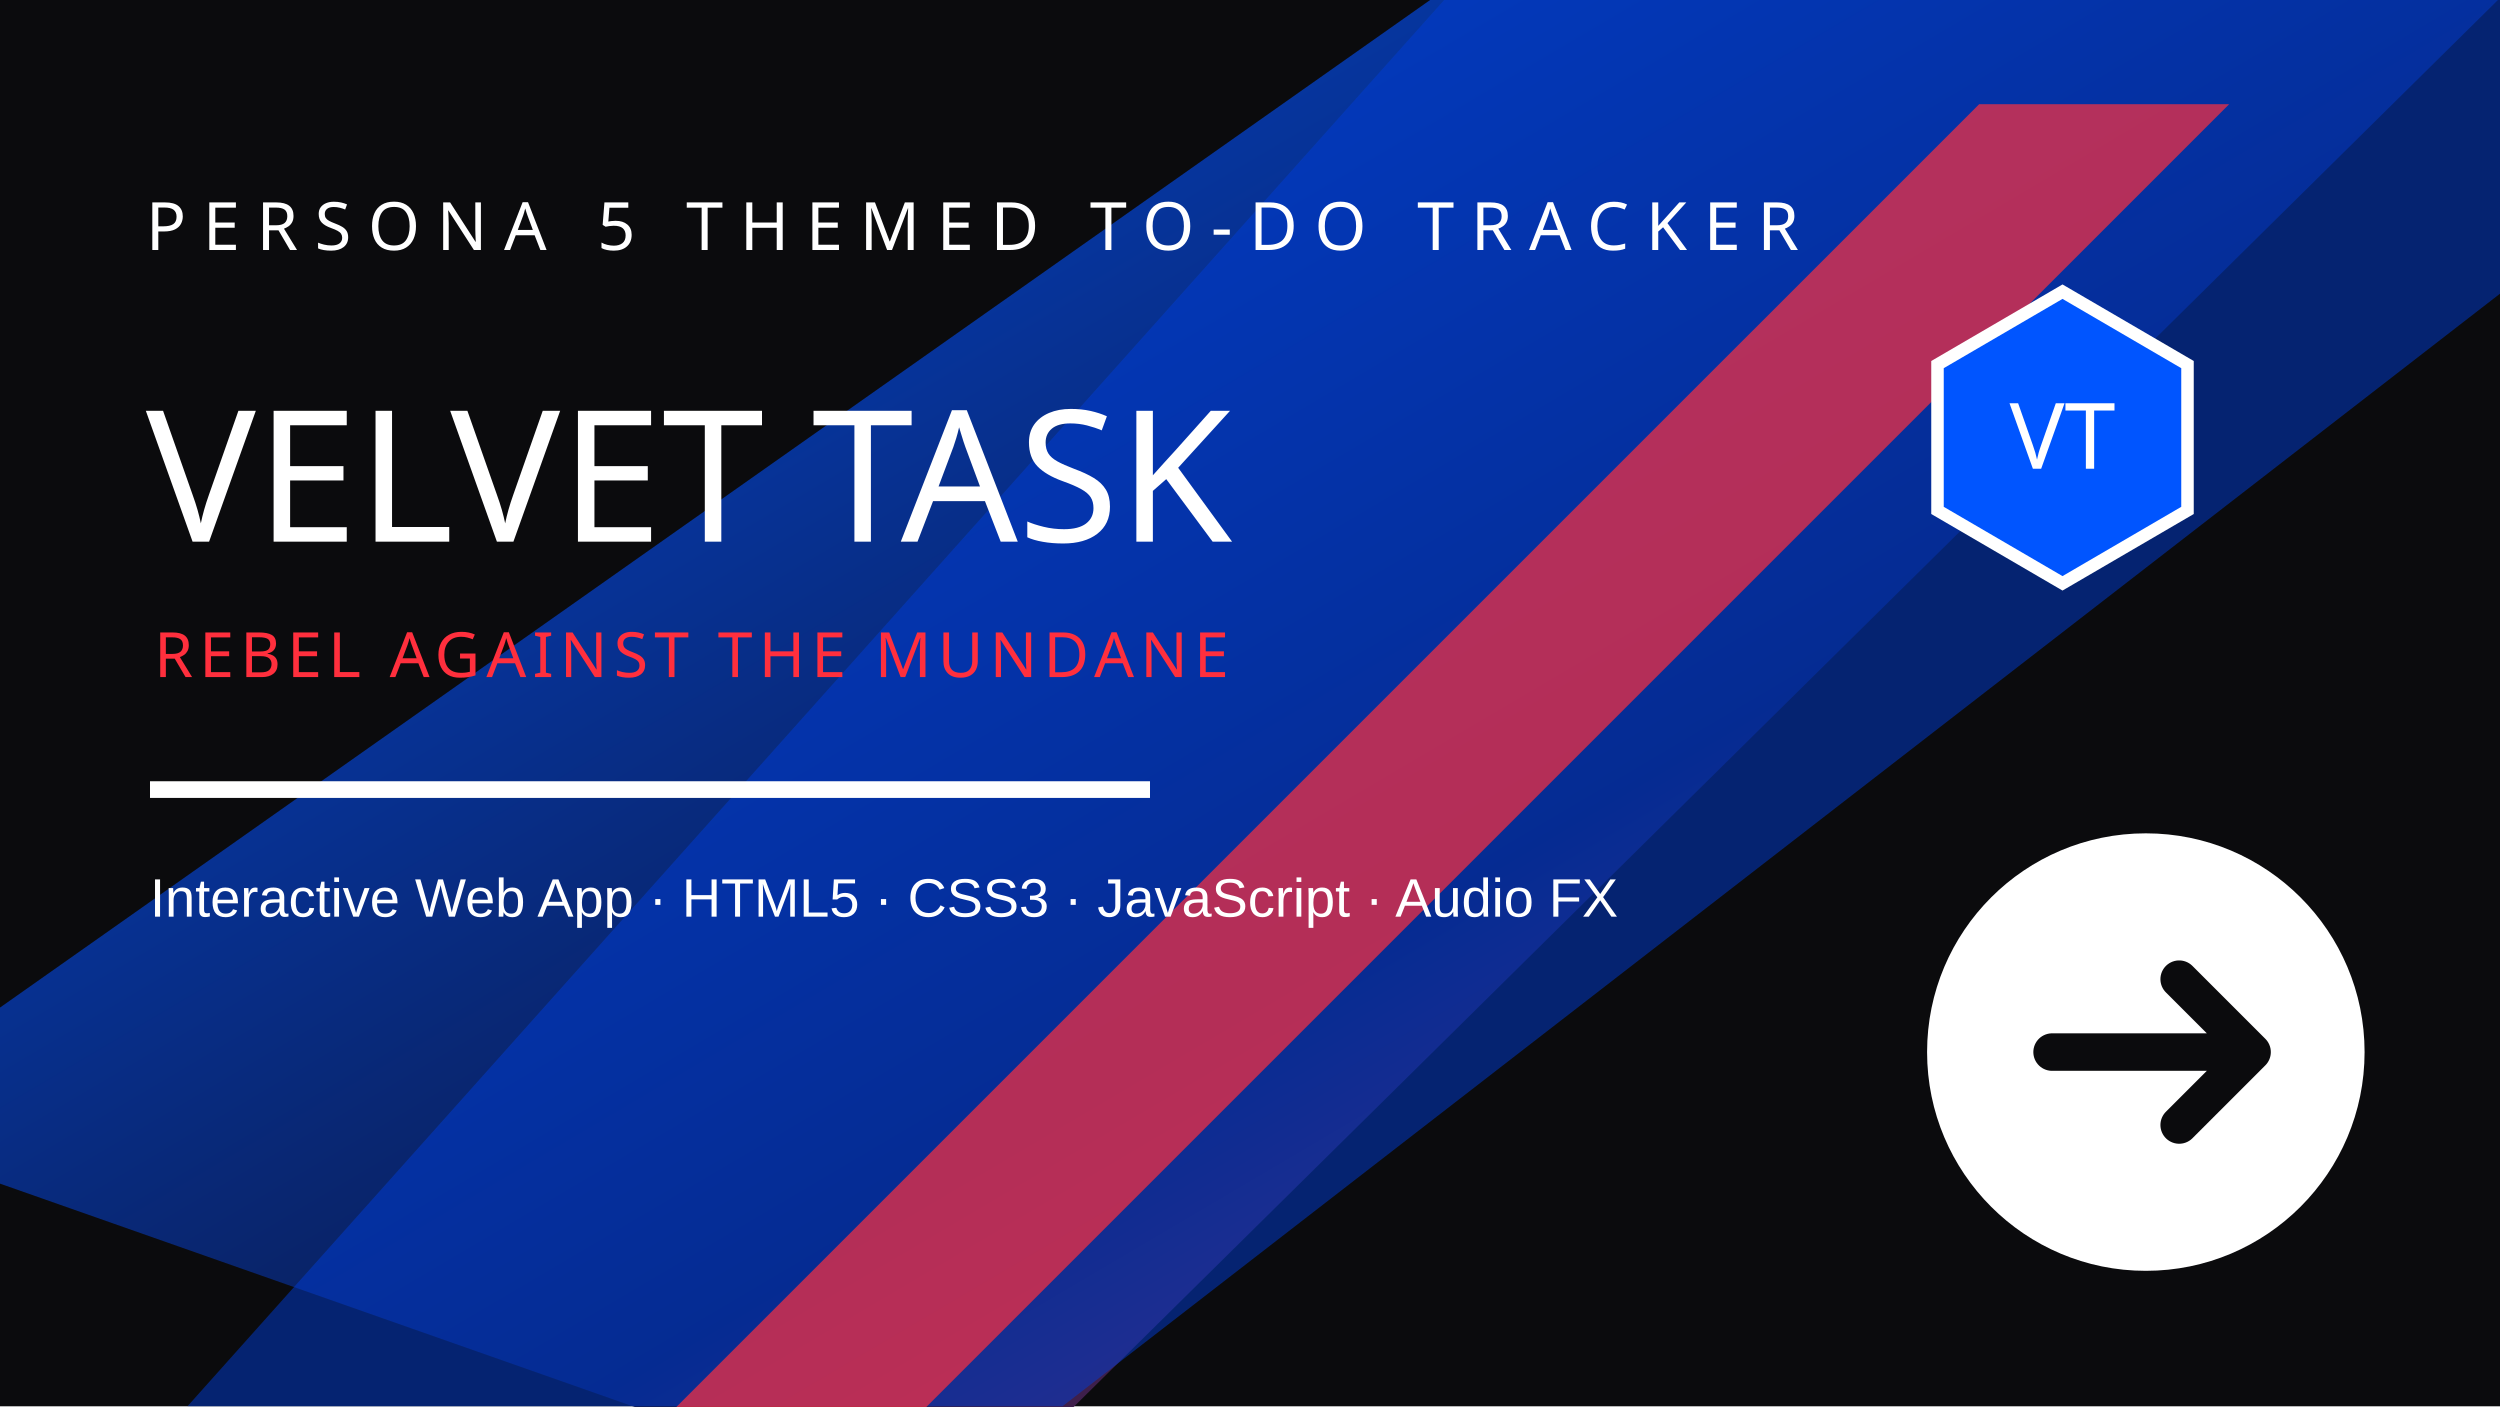
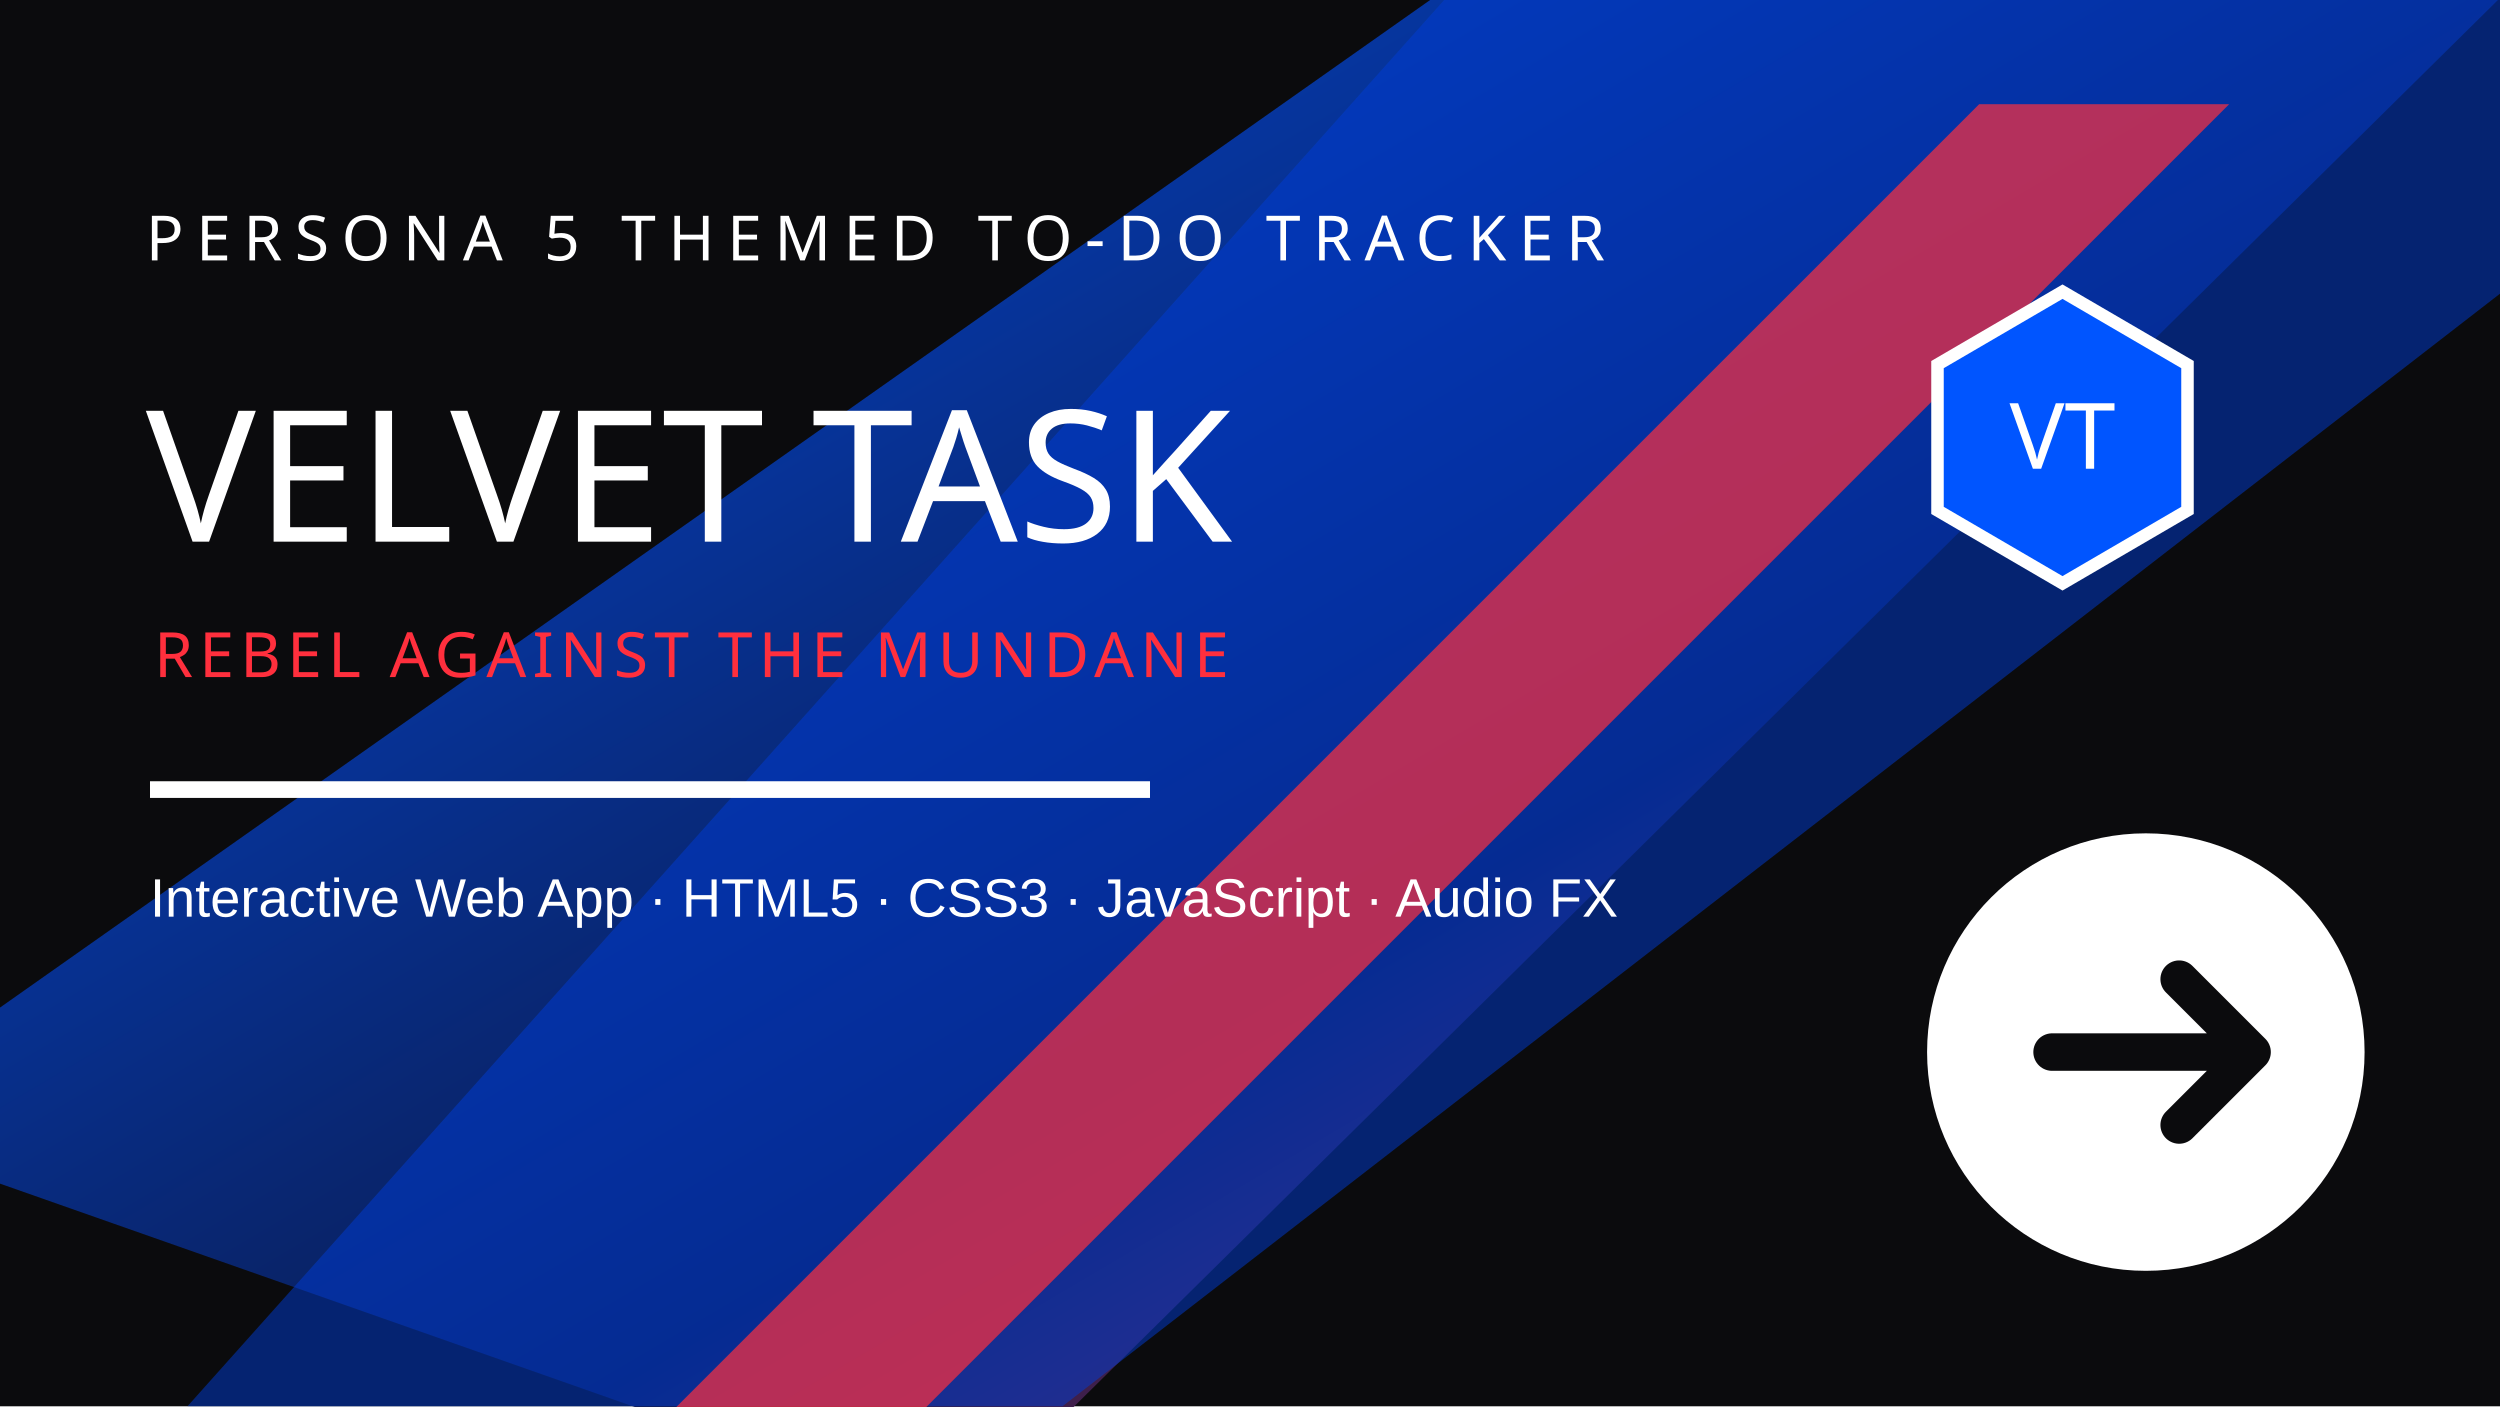
<svg xmlns="http://www.w3.org/2000/svg" viewBox="0 0 1200 675">
  <defs>
    <linearGradient id="velvetGrad" x1="0%" y1="0%" x2="100%" y2="100%">
      <stop offset="0%" stop-color="#0055ff" />
      <stop offset="60%" stop-color="#0b1b4f" />
      <stop offset="100%" stop-color="#ff2f3d" />
    </linearGradient>
  </defs>
  <rect width="1200" height="675" fill="#0b0b0d" />
  <path d="M-80 540L800-80h480L460 730z" fill="url(#velvetGrad)" />
  <path d="M720-30h520v140L510 675H90z" fill="#003cd6" opacity=".5" />
  <path d="M300 700L950 50h120L420 700z" fill="#ff2f3d" opacity=".7" />
  <g transform="translate(930, 140)">
    <polygon points="60,0 120,35 120,105 60,140 0,105 0,35" fill="#0055ff" stroke="#fff" stroke-width="6" />
    <text x="60" y="85" fill="#fff" font-size="44" font-family="Arial Black,Impact,sans-serif" text-anchor="middle">VT</text>
  </g>
  <g fill="#fff" font-family="Arial Black,Impact,sans-serif">
-     <text x="70" y="120" font-size="32" letter-spacing="8">PERSONA 5 THEMED TO-DO TRACKER</text>
+     <text x="70" y="125" font-size="30" letter-spacing="6">PERSONA 5 THEMED TO-DO TRACKER</text>
    <text x="70" y="260" font-size="88">VELVET TASK</text>
    <text x="74" y="325" font-size="30" letter-spacing="3" fill="#ff2f3d">REBEL AGAINST THE MUNDANE</text>
  </g>
  <rect x="72" y="375" width="480" height="8" fill="#fff" />
  <text x="72" y="440" fill="#fff" font-size="26" font-family="Arial,sans-serif">Interactive Web App · HTML5 · CSS3 · JavaScript · Audio FX</text>
  <circle cx="1030" cy="505" r="105" fill="#fff" />
  <path d="M985 505h96m-35-35 35 35-35 35" fill="none" stroke="#0b0b0d" stroke-width="18" stroke-linecap="round" stroke-linejoin="round" />
</svg>
